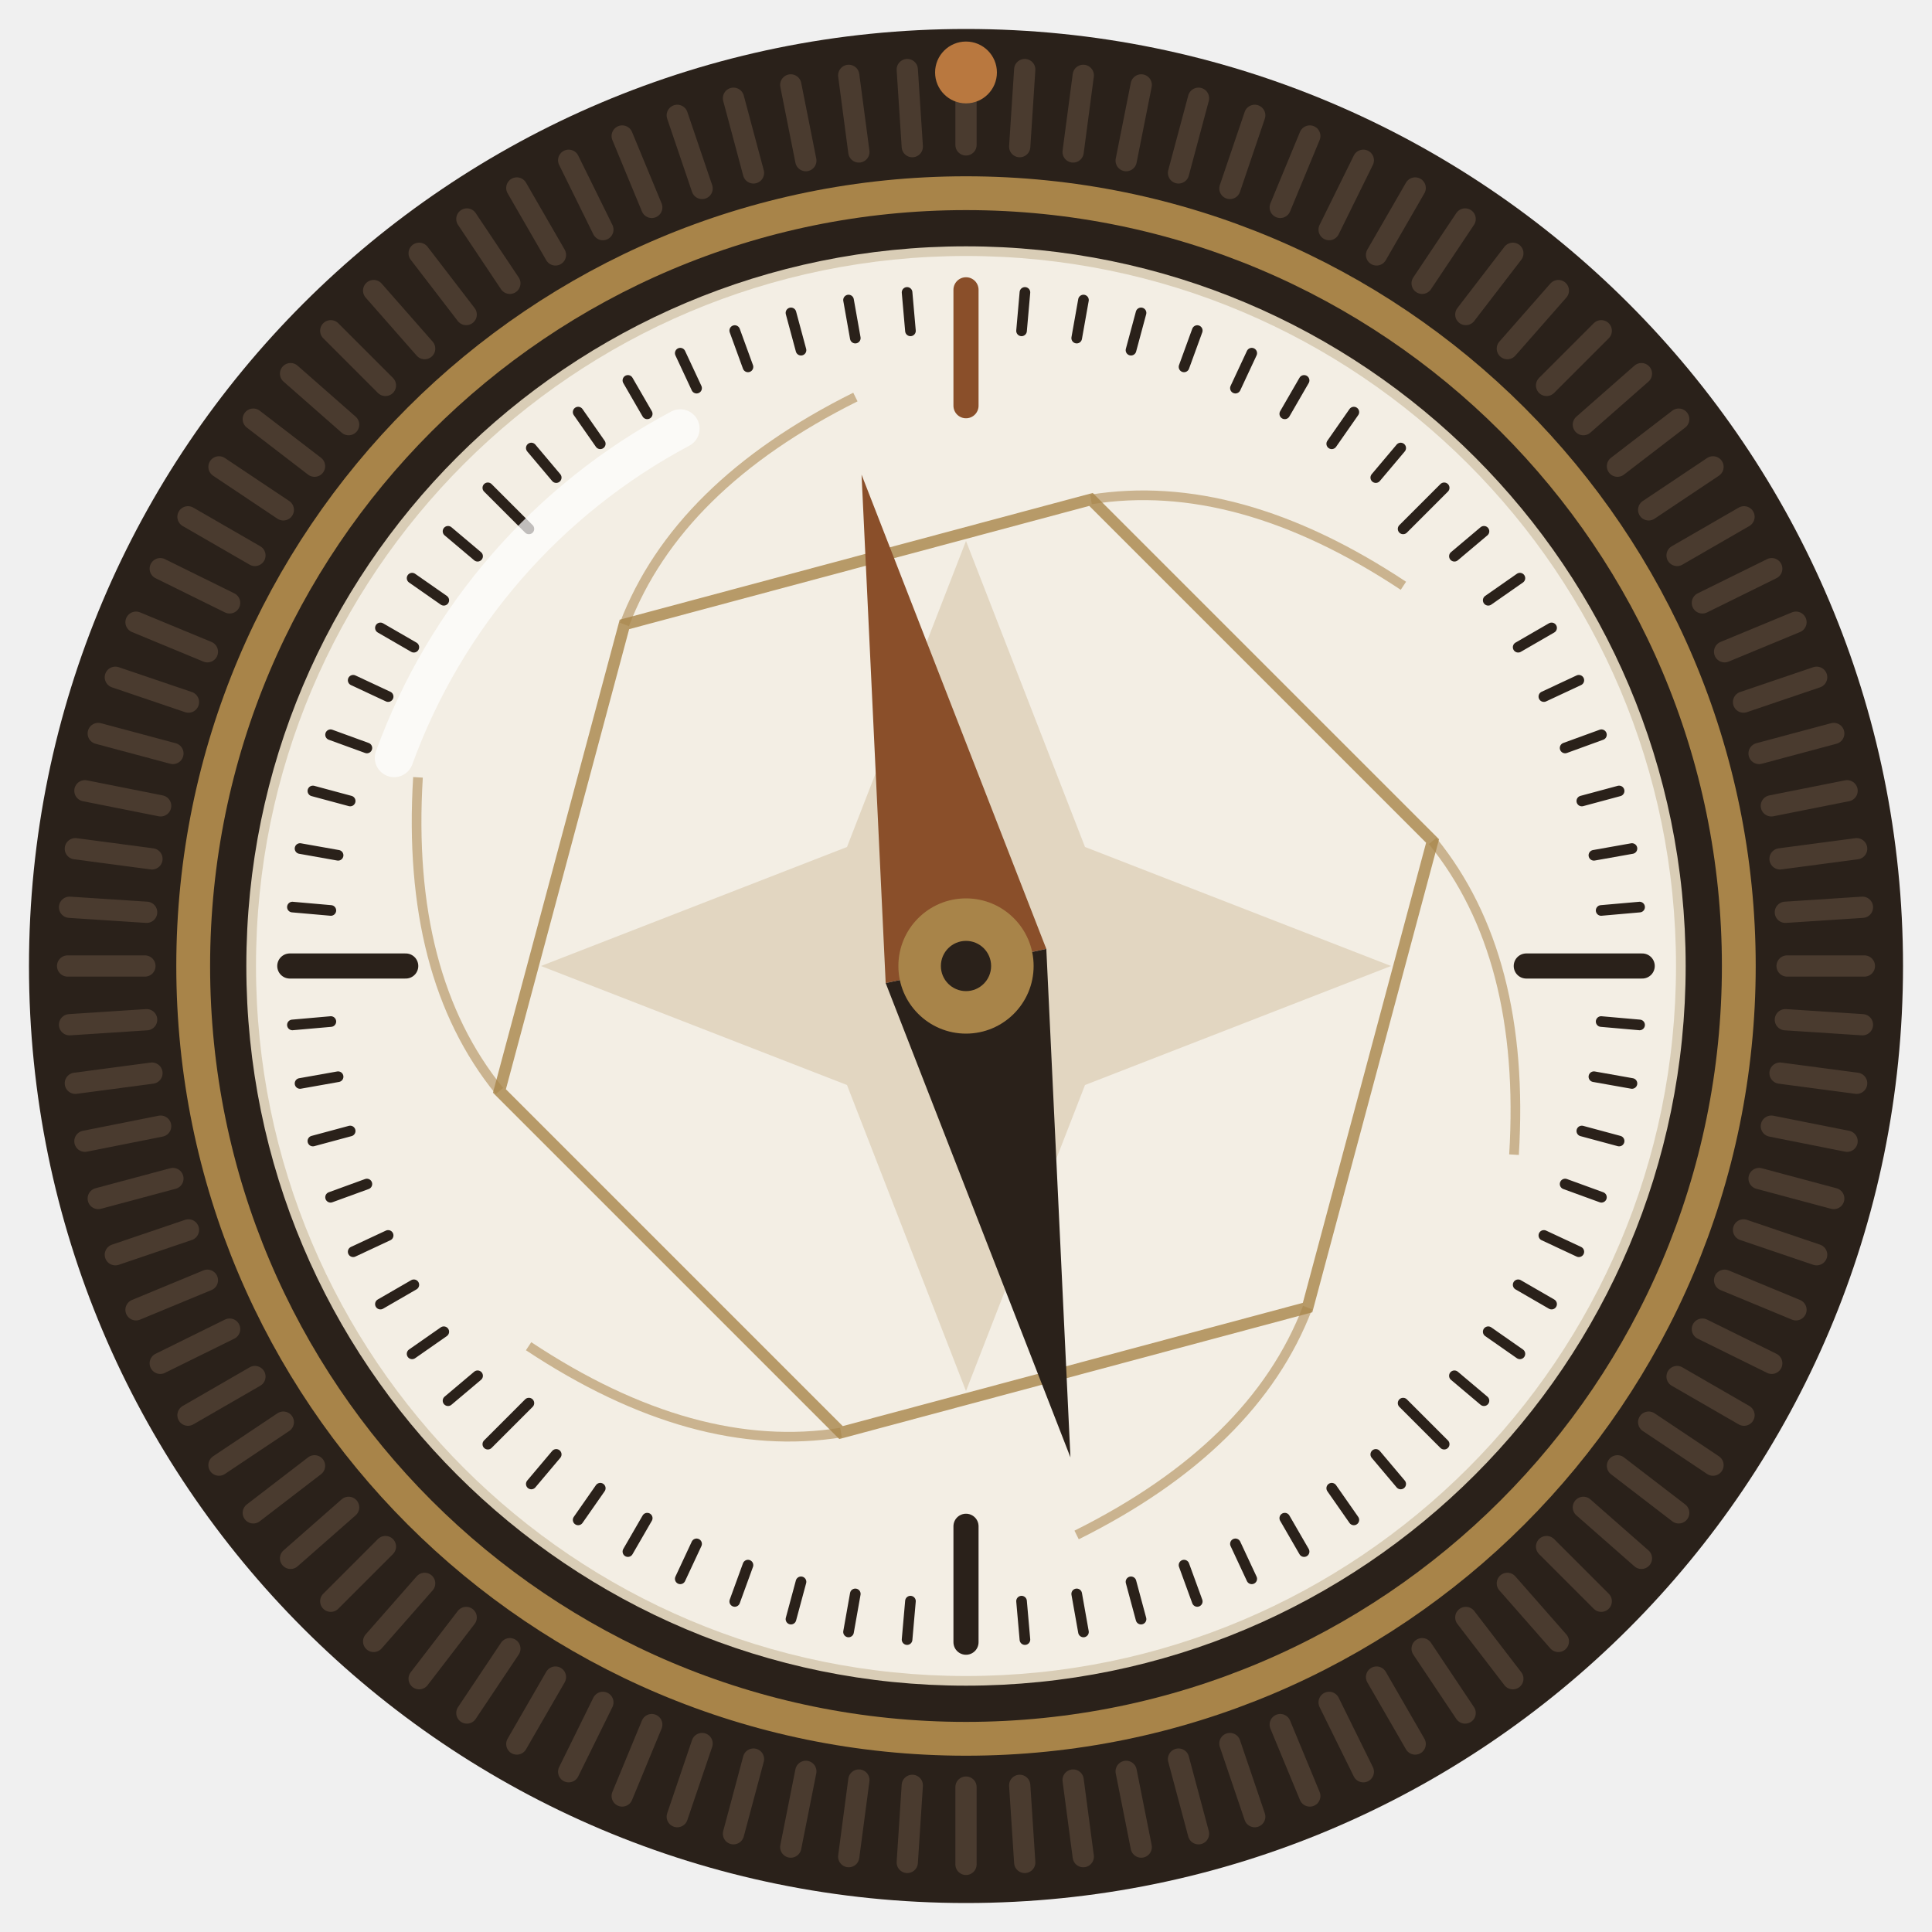
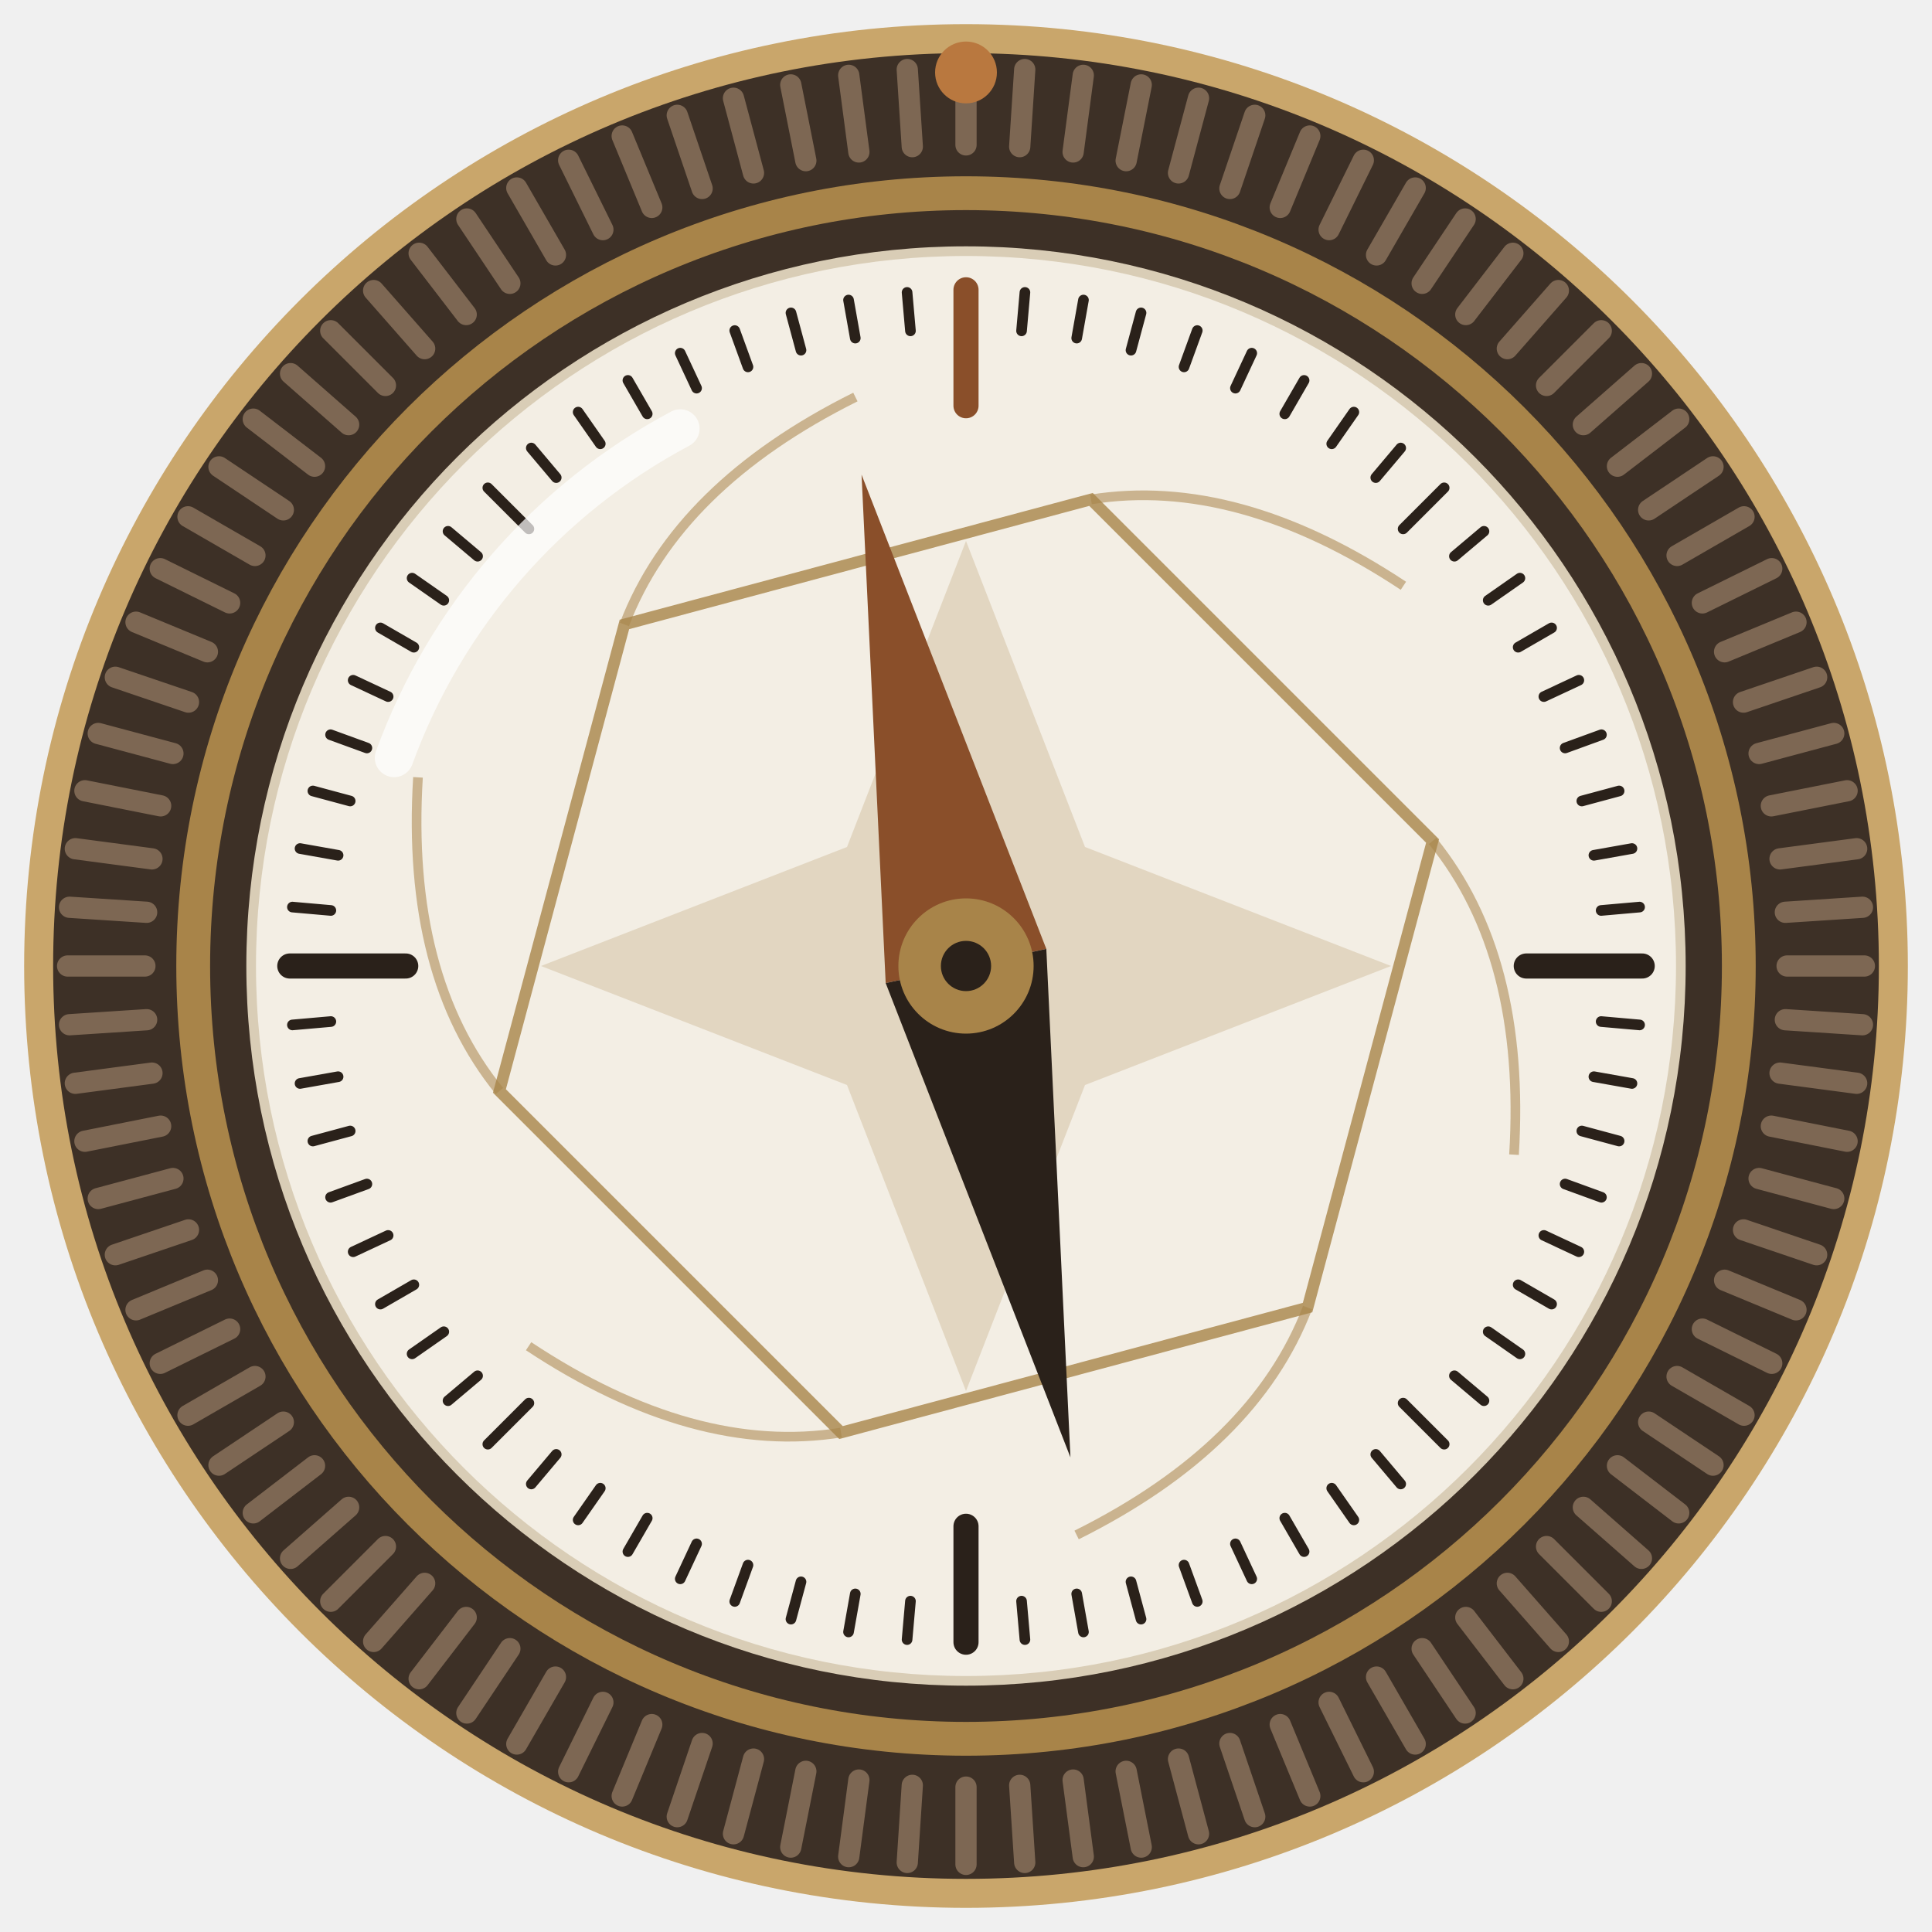
<svg xmlns="http://www.w3.org/2000/svg" viewBox="0 0 200 200" width="512" height="512" role="img" aria-label="Rumo Trip — símbolo lente e bússola">
-   <circle cx="100" cy="100" r="97" fill="#2a211a" />
-   <g stroke="#4a3b2f" stroke-width="2.2" stroke-linecap="round">
+   <circle cx="100" cy="100" r="97" fill="#3d3026" />
+   <g stroke="#7d6753" stroke-width="2.2" stroke-linecap="round">
    <line x1="100.00" y1="7.00" x2="100.00" y2="15.00" />
    <line x1="106.08" y1="7.20" x2="105.56" y2="15.18" />
    <line x1="112.14" y1="7.80" x2="111.09" y2="15.73" />
    <line x1="118.14" y1="8.79" x2="116.58" y2="16.63" />
    <line x1="124.07" y1="10.17" x2="122.00" y2="17.90" />
    <line x1="129.89" y1="11.94" x2="127.32" y2="19.51" />
    <line x1="135.59" y1="14.08" x2="132.53" y2="21.47" />
    <line x1="141.13" y1="16.59" x2="137.59" y2="23.77" />
    <line x1="146.50" y1="19.46" x2="142.50" y2="26.39" />
    <line x1="151.67" y1="22.67" x2="147.22" y2="29.33" />
    <line x1="156.61" y1="26.22" x2="151.74" y2="32.56" />
    <line x1="161.32" y1="30.08" x2="156.04" y2="36.09" />
    <line x1="165.76" y1="34.24" x2="160.10" y2="39.90" />
    <line x1="169.92" y1="38.68" x2="163.91" y2="43.96" />
    <line x1="173.78" y1="43.39" x2="167.44" y2="48.26" />
    <line x1="177.33" y1="48.33" x2="170.67" y2="52.78" />
    <line x1="180.54" y1="53.50" x2="173.61" y2="57.50" />
    <line x1="183.41" y1="58.87" x2="176.23" y2="62.41" />
    <line x1="185.92" y1="64.41" x2="178.53" y2="67.47" />
    <line x1="188.06" y1="70.11" x2="180.49" y2="72.68" />
    <line x1="189.83" y1="75.93" x2="182.10" y2="78.00" />
    <line x1="191.21" y1="81.86" x2="183.37" y2="83.42" />
    <line x1="192.20" y1="87.86" x2="184.27" y2="88.91" />
    <line x1="192.80" y1="93.92" x2="184.82" y2="94.44" />
    <line x1="193.00" y1="100.00" x2="185.00" y2="100.00" />
    <line x1="192.80" y1="106.08" x2="184.82" y2="105.56" />
    <line x1="192.20" y1="112.14" x2="184.27" y2="111.09" />
    <line x1="191.21" y1="118.14" x2="183.37" y2="116.58" />
    <line x1="189.83" y1="124.07" x2="182.10" y2="122.00" />
    <line x1="188.06" y1="129.89" x2="180.49" y2="127.32" />
    <line x1="185.92" y1="135.59" x2="178.53" y2="132.53" />
    <line x1="183.41" y1="141.13" x2="176.23" y2="137.59" />
    <line x1="180.54" y1="146.50" x2="173.61" y2="142.50" />
    <line x1="177.33" y1="151.67" x2="170.67" y2="147.22" />
    <line x1="173.78" y1="156.61" x2="167.44" y2="151.74" />
    <line x1="169.92" y1="161.32" x2="163.91" y2="156.04" />
    <line x1="165.76" y1="165.76" x2="160.10" y2="160.10" />
    <line x1="161.32" y1="169.92" x2="156.04" y2="163.91" />
    <line x1="156.61" y1="173.78" x2="151.74" y2="167.44" />
    <line x1="151.67" y1="177.33" x2="147.22" y2="170.67" />
    <line x1="146.50" y1="180.54" x2="142.50" y2="173.61" />
    <line x1="141.13" y1="183.41" x2="137.59" y2="176.23" />
    <line x1="135.59" y1="185.92" x2="132.53" y2="178.53" />
    <line x1="129.89" y1="188.06" x2="127.32" y2="180.49" />
    <line x1="124.07" y1="189.83" x2="122.00" y2="182.10" />
    <line x1="118.14" y1="191.21" x2="116.58" y2="183.37" />
    <line x1="112.14" y1="192.20" x2="111.09" y2="184.27" />
    <line x1="106.08" y1="192.80" x2="105.56" y2="184.82" />
    <line x1="100.00" y1="193.00" x2="100.00" y2="185.00" />
    <line x1="93.92" y1="192.80" x2="94.44" y2="184.82" />
    <line x1="87.86" y1="192.20" x2="88.91" y2="184.27" />
    <line x1="81.86" y1="191.21" x2="83.42" y2="183.37" />
    <line x1="75.93" y1="189.83" x2="78.00" y2="182.10" />
    <line x1="70.11" y1="188.06" x2="72.68" y2="180.49" />
    <line x1="64.41" y1="185.92" x2="67.47" y2="178.53" />
    <line x1="58.87" y1="183.41" x2="62.41" y2="176.23" />
    <line x1="53.50" y1="180.54" x2="57.50" y2="173.61" />
    <line x1="48.33" y1="177.33" x2="52.78" y2="170.67" />
    <line x1="43.39" y1="173.78" x2="48.26" y2="167.44" />
    <line x1="38.68" y1="169.92" x2="43.96" y2="163.91" />
    <line x1="34.24" y1="165.76" x2="39.90" y2="160.10" />
    <line x1="30.08" y1="161.32" x2="36.09" y2="156.04" />
    <line x1="26.22" y1="156.61" x2="32.56" y2="151.74" />
    <line x1="22.67" y1="151.67" x2="29.33" y2="147.22" />
    <line x1="19.46" y1="146.50" x2="26.39" y2="142.50" />
    <line x1="16.59" y1="141.13" x2="23.77" y2="137.59" />
    <line x1="14.08" y1="135.59" x2="21.47" y2="132.53" />
    <line x1="11.94" y1="129.89" x2="19.51" y2="127.32" />
    <line x1="10.17" y1="124.07" x2="17.90" y2="122.00" />
    <line x1="8.79" y1="118.14" x2="16.63" y2="116.58" />
    <line x1="7.80" y1="112.14" x2="15.73" y2="111.09" />
    <line x1="7.20" y1="106.08" x2="15.18" y2="105.56" />
    <line x1="7.00" y1="100.00" x2="15.00" y2="100.00" />
    <line x1="7.20" y1="93.92" x2="15.18" y2="94.44" />
    <line x1="7.80" y1="87.86" x2="15.73" y2="88.91" />
    <line x1="8.79" y1="81.86" x2="16.63" y2="83.42" />
    <line x1="10.17" y1="75.93" x2="17.90" y2="78.00" />
    <line x1="11.94" y1="70.11" x2="19.51" y2="72.68" />
    <line x1="14.08" y1="64.41" x2="21.47" y2="67.47" />
    <line x1="16.59" y1="58.87" x2="23.77" y2="62.41" />
    <line x1="19.46" y1="53.50" x2="26.39" y2="57.50" />
    <line x1="22.67" y1="48.33" x2="29.33" y2="52.78" />
    <line x1="26.22" y1="43.39" x2="32.56" y2="48.26" />
    <line x1="30.08" y1="38.68" x2="36.09" y2="43.96" />
    <line x1="34.24" y1="34.24" x2="39.90" y2="39.90" />
    <line x1="38.68" y1="30.08" x2="43.96" y2="36.09" />
    <line x1="43.39" y1="26.22" x2="48.26" y2="32.56" />
    <line x1="48.33" y1="22.67" x2="52.78" y2="29.33" />
    <line x1="53.50" y1="19.46" x2="57.50" y2="26.39" />
    <line x1="58.87" y1="16.59" x2="62.41" y2="23.77" />
    <line x1="64.41" y1="14.08" x2="67.47" y2="21.47" />
    <line x1="70.11" y1="11.94" x2="72.68" y2="19.51" />
    <line x1="75.93" y1="10.17" x2="78.00" y2="17.90" />
    <line x1="81.86" y1="8.79" x2="83.42" y2="16.63" />
    <line x1="87.86" y1="7.80" x2="88.91" y2="15.73" />
    <line x1="93.92" y1="7.20" x2="94.44" y2="15.18" />
  </g>
+   <circle cx="100" cy="100" r="96" fill="none" stroke="#c9a66b" stroke-width="3" />
  <circle cx="100" cy="7.5" r="3.2" fill="#b9783f" />
  <circle cx="100" cy="100" r="80" fill="none" stroke="#a88449" stroke-width="3.5" />
  <circle cx="100" cy="100" r="74" fill="#f3eee4" />
  <circle cx="100" cy="100" r="74" fill="none" stroke="#d9cdb6" stroke-width="1" />
  <g stroke="#2a211a" stroke-width="1.1" stroke-linecap="round">
    <line x1="106.10" y1="30.27" x2="105.75" y2="34.25" />
    <line x1="112.16" y1="31.06" x2="111.46" y2="35.00" />
    <line x1="118.12" y1="32.39" x2="117.08" y2="36.25" />
    <line x1="123.94" y1="34.22" x2="122.57" y2="37.98" />
    <line x1="129.58" y1="36.56" x2="127.89" y2="40.18" />
    <line x1="135.00" y1="39.38" x2="133.00" y2="42.84" />
    <line x1="140.15" y1="42.66" x2="137.86" y2="45.94" />
    <line x1="145.00" y1="46.38" x2="142.42" y2="49.44" />
    <line x1="149.50" y1="50.50" x2="145.25" y2="54.75" />
    <line x1="153.62" y1="55.00" x2="150.56" y2="57.58" />
    <line x1="157.34" y1="59.85" x2="154.06" y2="62.14" />
    <line x1="160.62" y1="65.00" x2="157.16" y2="67.00" />
    <line x1="163.44" y1="70.42" x2="159.82" y2="72.11" />
    <line x1="165.78" y1="76.06" x2="162.02" y2="77.43" />
    <line x1="167.61" y1="81.88" x2="163.75" y2="82.92" />
    <line x1="168.94" y1="87.84" x2="165.00" y2="88.54" />
    <line x1="169.73" y1="93.90" x2="165.75" y2="94.25" />
    <line x1="169.73" y1="106.10" x2="165.75" y2="105.75" />
    <line x1="168.94" y1="112.16" x2="165.00" y2="111.46" />
    <line x1="167.61" y1="118.12" x2="163.75" y2="117.08" />
    <line x1="165.78" y1="123.94" x2="162.02" y2="122.57" />
    <line x1="163.44" y1="129.58" x2="159.82" y2="127.89" />
    <line x1="160.62" y1="135.00" x2="157.16" y2="133.00" />
    <line x1="157.34" y1="140.15" x2="154.06" y2="137.86" />
    <line x1="153.62" y1="145.00" x2="150.56" y2="142.42" />
    <line x1="149.50" y1="149.50" x2="145.25" y2="145.25" />
    <line x1="145.00" y1="153.62" x2="142.42" y2="150.56" />
    <line x1="140.15" y1="157.34" x2="137.86" y2="154.06" />
    <line x1="135.00" y1="160.62" x2="133.00" y2="157.16" />
    <line x1="129.58" y1="163.44" x2="127.89" y2="159.82" />
    <line x1="123.94" y1="165.78" x2="122.57" y2="162.02" />
    <line x1="118.12" y1="167.61" x2="117.08" y2="163.75" />
    <line x1="112.16" y1="168.94" x2="111.46" y2="165.00" />
    <line x1="106.10" y1="169.73" x2="105.75" y2="165.75" />
    <line x1="93.90" y1="169.73" x2="94.25" y2="165.75" />
    <line x1="87.84" y1="168.94" x2="88.54" y2="165.00" />
    <line x1="81.88" y1="167.61" x2="82.92" y2="163.75" />
    <line x1="76.06" y1="165.78" x2="77.43" y2="162.02" />
    <line x1="70.42" y1="163.44" x2="72.11" y2="159.82" />
    <line x1="65.00" y1="160.62" x2="67.00" y2="157.16" />
    <line x1="59.85" y1="157.34" x2="62.14" y2="154.06" />
    <line x1="55.00" y1="153.62" x2="57.58" y2="150.56" />
    <line x1="50.50" y1="149.50" x2="54.75" y2="145.25" />
    <line x1="46.38" y1="145.00" x2="49.44" y2="142.42" />
    <line x1="42.66" y1="140.15" x2="45.94" y2="137.86" />
    <line x1="39.38" y1="135.00" x2="42.84" y2="133.00" />
    <line x1="36.56" y1="129.58" x2="40.18" y2="127.89" />
    <line x1="34.22" y1="123.94" x2="37.98" y2="122.57" />
    <line x1="32.39" y1="118.12" x2="36.25" y2="117.08" />
    <line x1="31.06" y1="112.16" x2="35.00" y2="111.46" />
    <line x1="30.27" y1="106.10" x2="34.25" y2="105.75" />
    <line x1="30.27" y1="93.90" x2="34.25" y2="94.25" />
    <line x1="31.06" y1="87.84" x2="35.00" y2="88.54" />
    <line x1="32.39" y1="81.88" x2="36.25" y2="82.92" />
    <line x1="34.22" y1="76.06" x2="37.98" y2="77.43" />
    <line x1="36.56" y1="70.42" x2="40.18" y2="72.11" />
    <line x1="39.38" y1="65.00" x2="42.84" y2="67.00" />
    <line x1="42.66" y1="59.85" x2="45.94" y2="62.14" />
    <line x1="46.38" y1="55.00" x2="49.44" y2="57.58" />
    <line x1="50.50" y1="50.50" x2="54.75" y2="54.75" />
    <line x1="55.00" y1="46.38" x2="57.58" y2="49.44" />
    <line x1="59.85" y1="42.66" x2="62.14" y2="45.94" />
    <line x1="65.00" y1="39.38" x2="67.00" y2="42.84" />
    <line x1="70.42" y1="36.56" x2="72.11" y2="40.18" />
    <line x1="76.06" y1="34.22" x2="77.43" y2="37.98" />
    <line x1="81.88" y1="32.39" x2="82.92" y2="36.25" />
    <line x1="87.84" y1="31.06" x2="88.54" y2="35.00" />
    <line x1="93.90" y1="30.27" x2="94.25" y2="34.25" />
  </g>
  <line x1="100.00" y1="30.00" x2="100.00" y2="42.00" stroke="#8a4f2a" stroke-width="2.6" stroke-linecap="round" />
  <line x1="170.00" y1="100.00" x2="158.00" y2="100.00" stroke="#2a211a" stroke-width="2.6" stroke-linecap="round" />
  <line x1="100.00" y1="170.00" x2="100.00" y2="158.00" stroke="#2a211a" stroke-width="2.6" stroke-linecap="round" />
  <line x1="30.00" y1="100.00" x2="42.00" y2="100.00" stroke="#2a211a" stroke-width="2.6" stroke-linecap="round" />
  <g fill="none" stroke="#a88449" stroke-width="1" opacity="0.55">
    <path d="M112.94,51.70 Q128.12,49.27 145.28,60.64" />
    <path d="M148.30,87.06 Q157.99,98.99 156.73,119.53" />
    <path d="M135.36,135.36 Q129.87,149.72 111.45,158.90" />
    <path d="M87.06,148.30 Q71.88,150.73 54.72,139.36" />
    <path d="M51.70,112.94 Q42.01,101.01 43.27,80.47" />
    <path d="M64.64,64.64 Q70.13,50.28 88.55,41.10" />
  </g>
  <polygon points="112.94,51.70 148.30,87.06 135.36,135.36 87.06,148.30 51.70,112.94 64.64,64.64" fill="none" stroke="#a88449" stroke-width="1.2" opacity="0.8" />
  <polygon points="100.00,56.00 112.32,87.68 144.00,100.00 112.32,112.32 100.00,144.00 87.68,112.32 56.00,100.00 87.68,87.68" fill="#e2d6c1" />
  <g transform="rotate(-12 100 100)">
    <polygon points="100,48 108.5,100 91.5,100" fill="#8a4f2a" />
    <polygon points="100,152 108.5,100 91.5,100" fill="#2a211a" />
  </g>
  <circle cx="100" cy="100" r="7" fill="#a88449" />
  <circle cx="100" cy="100" r="2.6" fill="#2a211a" />
  <path d="M40.80,78.45 A63,63 0 0 1 70.42,44.37" fill="none" stroke="#ffffff" stroke-width="4" stroke-linecap="round" opacity="0.7" />
</svg>
